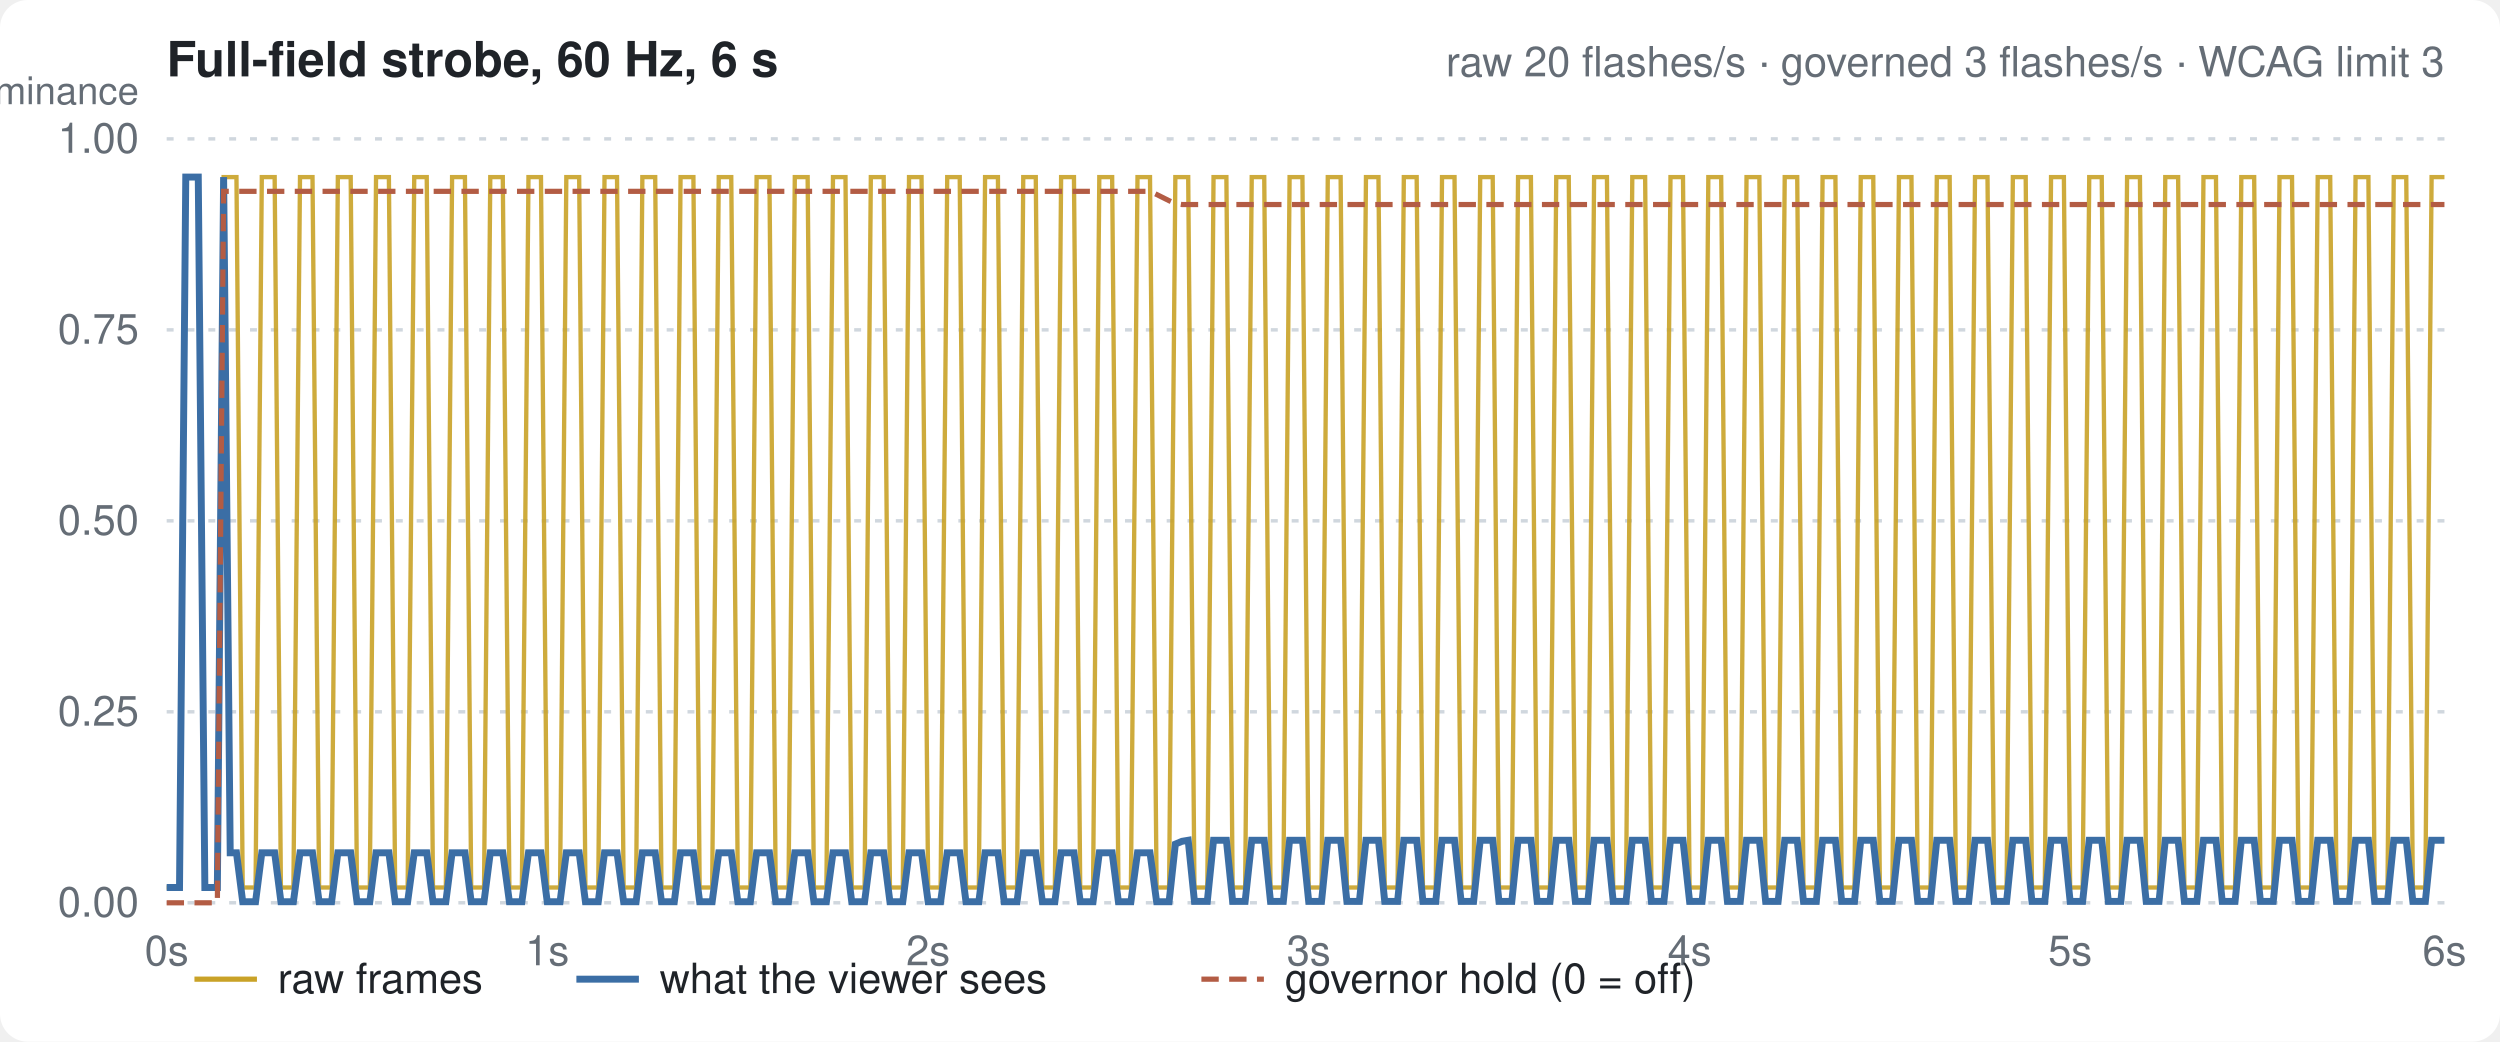
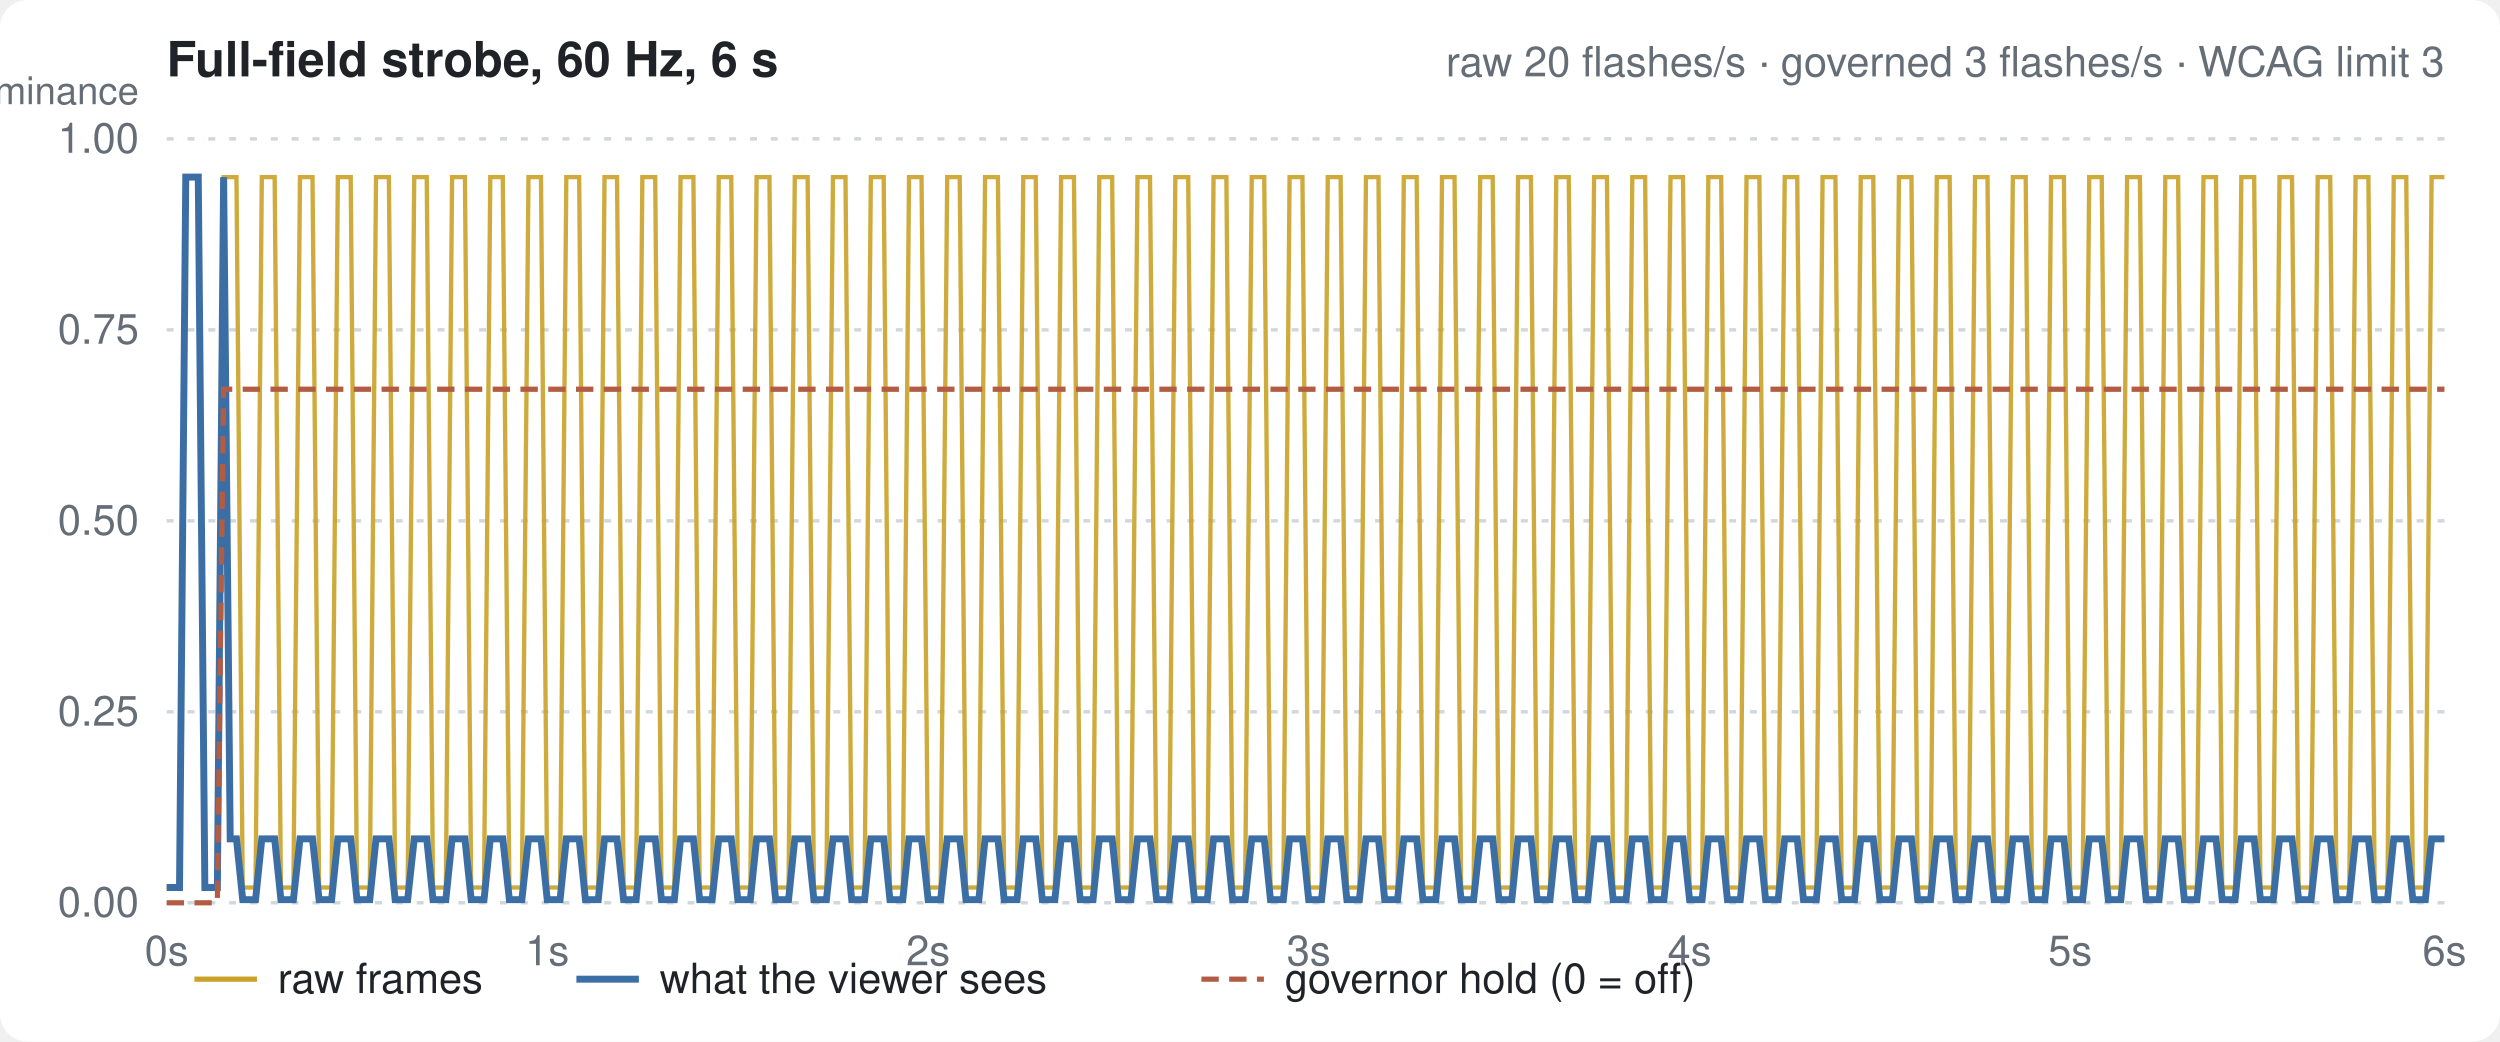
<svg xmlns="http://www.w3.org/2000/svg" width="720" height="300" viewBox="0 0 720 300" font-family="ui-sans-serif, system-ui, -apple-system, Segoe UI, Helvetica, Arial, sans-serif" font-size="12" role="img" aria-label="A full-field strobe at 20 flashes per second, and the same strobe as seen through the governor at 3 flashes per second">
  <rect width="720" height="300" fill="#ffffff" rx="8" />
  <text x="48" y="22" fill="#1f2328" font-weight="600" font-size="14">Full-field strobe, 60 Hz, 6 s</text>
  <text x="704" y="22" text-anchor="end" fill="#656d76">raw 20 flashes/s · governed 3 flashes/s · WCAG limit 3</text>
  <line x1="48" y1="260.0" x2="704" y2="260.0" stroke="#d0d7de" stroke-dasharray="2 4" />
  <text x="40" y="264.0" text-anchor="end" fill="#656d76">0.00</text>
  <line x1="48" y1="205.0" x2="704" y2="205.0" stroke="#d0d7de" stroke-dasharray="2 4" />
  <text x="40" y="209.0" text-anchor="end" fill="#656d76">0.25</text>
  <line x1="48" y1="150.0" x2="704" y2="150.0" stroke="#d0d7de" stroke-dasharray="2 4" />
  <text x="40" y="154.0" text-anchor="end" fill="#656d76">0.50</text>
  <line x1="48" y1="95.0" x2="704" y2="95.0" stroke="#d0d7de" stroke-dasharray="2 4" />
  <text x="40" y="99.0" text-anchor="end" fill="#656d76">0.75</text>
  <line x1="48" y1="40.0" x2="704" y2="40.0" stroke="#d0d7de" stroke-dasharray="2 4" />
  <text x="40" y="44.0" text-anchor="end" fill="#656d76">1.00</text>
  <text x="48.0" y="278" text-anchor="middle" fill="#656d76">0s</text>
  <text x="157.6" y="278" text-anchor="middle" fill="#656d76">1s</text>
  <text x="267.3" y="278" text-anchor="middle" fill="#656d76">2s</text>
  <text x="376.9" y="278" text-anchor="middle" fill="#656d76">3s</text>
  <text x="486.6" y="278" text-anchor="middle" fill="#656d76">4s</text>
  <text x="596.2" y="278" text-anchor="middle" fill="#656d76">5s</text>
  <text x="704.0" y="278" text-anchor="middle" fill="#656d76">6s</text>
  <text x="40" y="30" text-anchor="end" fill="#656d76" font-size="11">luminance</text>
  <polyline fill="none" stroke="#c9a227" stroke-width="1.25" opacity="0.9" points="48.0,255.6 49.8,255.6 51.7,255.6 53.5,51.0 55.3,51.0 57.1,51.0 59.0,255.6 60.8,255.6 62.6,255.6 64.4,51.0 66.3,51.0 68.1,51.0 69.9,255.6 71.8,255.6 73.6,255.6 75.4,51.0 77.2,51.0 79.1,51.0 80.9,255.6 82.7,255.6 84.5,255.6 86.4,51.0 88.2,51.0 90.0,51.0 91.9,255.6 93.7,255.6 95.5,255.6 97.3,51.0 99.2,51.0 101.0,51.0 102.8,255.6 104.6,255.6 106.5,255.6 108.3,51.0 110.1,51.0 112.0,51.0 113.8,255.6 115.6,255.6 117.4,255.6 119.3,51.0 121.1,51.0 122.9,51.0 124.7,255.6 126.6,255.6 128.4,255.6 130.2,51.0 132.1,51.0 133.9,51.0 135.7,255.6 137.5,255.6 139.4,255.6 141.2,51.0 143.0,51.0 144.8,51.0 146.7,255.6 148.5,255.6 150.3,255.6 152.2,51.0 154.0,51.0 155.8,51.0 157.6,255.6 159.5,255.6 161.3,255.6 163.1,51.0 164.9,51.0 166.8,51.0 168.6,255.6 170.4,255.6 172.3,255.6 174.1,51.0 175.9,51.0 177.7,51.0 179.6,255.6 181.4,255.6 183.2,255.6 185.0,51.0 186.9,51.0 188.7,51.0 190.5,255.6 192.4,255.6 194.2,255.6 196.0,51.0 197.8,51.0 199.7,51.0 201.5,255.6 203.3,255.6 205.1,255.6 207.0,51.0 208.8,51.0 210.6,51.0 212.5,255.6 214.3,255.6 216.1,255.6 217.9,51.0 219.8,51.0 221.6,51.0 223.4,255.6 225.2,255.6 227.1,255.6 228.9,51.0 230.7,51.0 232.6,51.0 234.4,255.6 236.2,255.6 238.0,255.6 239.9,51.0 241.7,51.0 243.5,51.0 245.3,255.6 247.2,255.6 249.0,255.6 250.8,51.0 252.7,51.0 254.5,51.0 256.3,255.6 258.1,255.6 260.0,255.6 261.8,51.0 263.6,51.0 265.4,51.0 267.3,255.6 269.1,255.6 270.9,255.6 272.8,51.0 274.6,51.0 276.4,51.0 278.2,255.6 280.1,255.6 281.9,255.6 283.7,51.0 285.5,51.0 287.4,51.0 289.2,255.6 291.0,255.6 292.9,255.6 294.7,51.0 296.5,51.0 298.3,51.0 300.2,255.6 302.0,255.6 303.8,255.6 305.6,51.0 307.5,51.0 309.3,51.0 311.1,255.6 313.0,255.6 314.8,255.6 316.6,51.0 318.4,51.0 320.3,51.0 322.1,255.6 323.9,255.6 325.7,255.6 327.6,51.0 329.4,51.0 331.2,51.0 333.1,255.6 334.9,255.6 336.7,255.6 338.5,51.0 340.4,51.0 342.2,51.0 344.0,255.6 345.8,255.6 347.7,255.6 349.5,51.0 351.3,51.0 353.2,51.0 355.0,255.6 356.8,255.6 358.6,255.6 360.5,51.0 362.3,51.0 364.1,51.0 365.9,255.6 367.8,255.6 369.6,255.6 371.4,51.0 373.3,51.0 375.1,51.0 376.9,255.6 378.7,255.6 380.6,255.6 382.4,51.0 384.2,51.0 386.1,51.0 387.9,255.6 389.7,255.6 391.5,255.6 393.4,51.0 395.2,51.0 397.0,51.0 398.8,255.6 400.7,255.6 402.5,255.6 404.3,51.0 406.2,51.0 408.0,51.0 409.8,255.6 411.6,255.6 413.5,255.6 415.3,51.0 417.1,51.0 418.9,51.0 420.8,255.6 422.6,255.6 424.4,255.6 426.3,51.0 428.1,51.0 429.9,51.0 431.7,255.6 433.6,255.6 435.4,255.6 437.2,51.0 439.0,51.0 440.9,51.0 442.7,255.6 444.5,255.6 446.4,255.6 448.2,51.0 450.0,51.0 451.8,51.0 453.7,255.6 455.5,255.6 457.3,255.6 459.1,51.0 461.0,51.0 462.8,51.0 464.6,255.6 466.5,255.6 468.3,255.6 470.1,51.0 471.9,51.0 473.8,51.0 475.6,255.6 477.4,255.6 479.2,255.6 481.1,51.0 482.9,51.0 484.7,51.0 486.6,255.6 488.4,255.6 490.2,255.6 492.0,51.0 493.9,51.0 495.7,51.0 497.5,255.6 499.3,255.6 501.2,255.6 503.0,51.0 504.8,51.0 506.7,51.0 508.5,255.6 510.3,255.6 512.1,255.6 514.0,51.0 515.8,51.0 517.6,51.0 519.4,255.6 521.3,255.6 523.1,255.6 524.9,51.0 526.8,51.0 528.6,51.0 530.4,255.6 532.2,255.6 534.1,255.6 535.9,51.0 537.7,51.0 539.5,51.0 541.4,255.6 543.2,255.6 545.0,255.6 546.9,51.0 548.7,51.0 550.5,51.0 552.3,255.6 554.2,255.6 556.0,255.6 557.8,51.0 559.6,51.0 561.5,51.0 563.3,255.6 565.1,255.6 567.0,255.6 568.8,51.0 570.6,51.0 572.4,51.0 574.3,255.6 576.1,255.6 577.9,255.6 579.7,51.0 581.6,51.0 583.4,51.0 585.2,255.6 587.1,255.6 588.9,255.6 590.7,51.0 592.5,51.0 594.4,51.0 596.2,255.6 598.0,255.6 599.8,255.6 601.7,51.0 603.5,51.0 605.3,51.0 607.2,255.6 609.0,255.6 610.8,255.6 612.6,51.0 614.5,51.0 616.3,51.0 618.1,255.6 619.9,255.6 621.8,255.6 623.6,51.0 625.4,51.0 627.3,51.0 629.1,255.6 630.9,255.6 632.7,255.6 634.6,51.0 636.4,51.0 638.2,51.0 640.0,255.6 641.9,255.6 643.7,255.6 645.5,51.0 647.4,51.0 649.2,51.0 651.0,255.6 652.8,255.6 654.7,255.6 656.5,51.0 658.3,51.0 660.1,51.0 662.0,255.6 663.8,255.6 665.6,255.6 667.5,51.0 669.3,51.0 671.1,51.0 672.9,255.6 674.8,255.6 676.6,255.6 678.4,51.0 680.2,51.0 682.1,51.0 683.9,255.6 685.7,255.6 687.6,255.6 689.4,51.0 691.2,51.0 693.0,51.0 694.9,255.6 696.7,255.6 698.5,255.6 700.3,51.0 702.2,51.0 704.0,51.0" />
-   <polyline fill="none" stroke="#3b6ea5" stroke-width="2" points="48.0,255.6 49.8,255.6 51.7,255.6 53.5,51.0 55.3,51.0 57.1,51.0 59.0,255.6 60.8,255.6 62.6,255.6 64.4,51.0 66.3,245.6 68.1,245.6 69.9,259.7 71.8,259.7 73.6,259.7 75.4,245.6 77.2,245.6 79.1,245.6 80.9,259.7 82.7,259.7 84.5,259.7 86.4,245.6 88.2,245.6 90.0,245.6 91.9,259.7 93.7,259.7 95.5,259.7 97.3,245.6 99.2,245.6 101.0,245.6 102.8,259.7 104.6,259.7 106.5,259.7 108.3,245.6 110.1,245.6 112.0,245.6 113.8,259.7 115.6,259.7 117.4,259.7 119.3,245.6 121.1,245.6 122.9,245.6 124.7,259.7 126.6,259.7 128.4,259.7 130.2,245.6 132.1,245.6 133.9,245.6 135.7,259.7 137.5,259.7 139.4,259.7 141.2,245.6 143.0,245.6 144.8,245.6 146.7,259.7 148.5,259.7 150.3,259.7 152.2,245.6 154.0,245.6 155.8,245.6 157.6,259.7 159.5,259.7 161.3,259.7 163.1,245.6 164.9,245.6 166.8,245.6 168.6,259.7 170.4,259.7 172.3,259.7 174.1,245.6 175.9,245.6 177.7,245.6 179.6,259.7 181.4,259.7 183.2,259.7 185.0,245.6 186.9,245.6 188.7,245.6 190.5,259.7 192.4,259.7 194.2,259.7 196.0,245.6 197.8,245.6 199.7,245.6 201.5,259.7 203.3,259.7 205.1,259.7 207.0,245.6 208.8,245.6 210.6,245.6 212.5,259.7 214.3,259.7 216.1,259.7 217.9,245.6 219.8,245.6 221.6,245.6 223.4,259.7 225.2,259.7 227.1,259.7 228.9,245.6 230.7,245.6 232.6,245.6 234.4,259.7 236.2,259.7 238.0,259.7 239.9,245.6 241.7,245.6 243.5,245.6 245.3,259.7 247.2,259.7 249.0,259.7 250.8,245.6 252.7,245.6 254.5,245.6 256.3,259.7 258.1,259.7 260.0,259.7 261.8,245.6 263.6,245.6 265.4,245.6 267.3,259.7 269.1,259.7 270.9,259.7 272.8,245.6 274.6,245.6 276.4,245.6 278.2,259.7 280.1,259.7 281.9,259.7 283.7,245.6 285.5,245.6 287.4,245.6 289.2,259.7 291.0,259.7 292.9,259.7 294.7,245.6 296.5,245.6 298.3,245.6 300.2,259.7 302.0,259.7 303.8,259.7 305.6,245.6 307.5,245.6 309.3,245.6 311.1,259.7 313.0,259.7 314.8,259.7 316.6,245.6 318.4,245.6 320.3,245.6 322.1,259.7 323.9,259.7 325.7,259.7 327.6,245.6 329.4,245.6 331.2,245.6 333.1,259.7 334.9,259.7 336.7,259.7 338.5,243.1 340.4,242.3 342.2,242.0 344.0,259.6 345.8,259.6 347.7,259.6 349.5,242.0 351.3,242.0 353.2,242.0 355.0,259.6 356.8,259.6 358.6,259.6 360.5,242.0 362.3,242.0 364.1,242.0 365.9,259.6 367.8,259.6 369.6,259.6 371.4,242.0 373.3,242.0 375.1,242.0 376.9,259.6 378.7,259.6 380.6,259.6 382.4,242.0 384.2,242.0 386.1,242.0 387.9,259.6 389.7,259.6 391.5,259.6 393.4,242.0 395.2,242.0 397.0,242.0 398.8,259.6 400.7,259.6 402.5,259.6 404.3,242.0 406.2,242.0 408.0,242.0 409.8,259.6 411.6,259.6 413.5,259.6 415.3,242.0 417.1,242.0 418.9,242.0 420.8,259.6 422.6,259.6 424.4,259.6 426.3,242.0 428.1,242.0 429.9,242.0 431.7,259.6 433.6,259.6 435.4,259.6 437.2,242.0 439.0,242.0 440.9,242.0 442.7,259.6 444.5,259.6 446.4,259.6 448.2,242.0 450.0,242.0 451.8,242.0 453.7,259.6 455.5,259.6 457.3,259.6 459.1,242.0 461.0,242.0 462.8,242.0 464.6,259.6 466.5,259.6 468.3,259.6 470.1,242.0 471.9,242.0 473.8,242.0 475.6,259.6 477.4,259.6 479.2,259.6 481.1,242.0 482.9,242.0 484.7,242.0 486.6,259.6 488.4,259.6 490.2,259.6 492.0,242.0 493.9,242.0 495.7,242.0 497.5,259.6 499.3,259.6 501.2,259.6 503.0,242.0 504.8,242.0 506.7,242.0 508.5,259.6 510.3,259.6 512.1,259.6 514.0,242.0 515.8,242.0 517.6,242.0 519.4,259.6 521.3,259.6 523.1,259.6 524.9,242.0 526.8,242.0 528.6,242.0 530.4,259.6 532.2,259.6 534.1,259.6 535.9,242.0 537.7,242.0 539.5,242.0 541.4,259.6 543.2,259.6 545.0,259.6 546.9,242.0 548.7,242.0 550.5,242.0 552.3,259.6 554.2,259.6 556.0,259.6 557.8,242.0 559.6,242.0 561.5,242.0 563.3,259.6 565.1,259.6 567.0,259.6 568.8,242.0 570.6,242.0 572.4,242.0 574.3,259.6 576.1,259.6 577.9,259.6 579.7,242.0 581.6,242.0 583.4,242.0 585.2,259.6 587.1,259.6 588.9,259.6 590.7,242.0 592.5,242.0 594.4,242.0 596.2,259.6 598.0,259.6 599.8,259.6 601.7,242.0 603.5,242.0 605.3,242.0 607.2,259.6 609.0,259.6 610.8,259.6 612.6,242.0 614.5,242.0 616.3,242.0 618.1,259.6 619.9,259.6 621.8,259.6 623.6,242.0 625.4,242.0 627.3,242.0 629.1,259.6 630.9,259.6 632.7,259.6 634.6,242.0 636.4,242.0 638.2,242.0 640.0,259.6 641.9,259.6 643.7,259.6 645.5,242.0 647.4,242.0 649.2,242.0 651.0,259.6 652.8,259.6 654.7,259.6 656.5,242.0 658.3,242.0 660.1,242.0 662.0,259.6 663.8,259.6 665.6,259.6 667.5,242.0 669.3,242.0 671.1,242.0 672.9,259.6 674.8,259.6 676.6,259.6 678.4,242.0 680.2,242.0 682.1,242.0 683.9,259.6 685.7,259.6 687.6,259.6 689.4,242.0 691.2,242.0 693.0,242.0 694.9,259.6 696.7,259.6 698.5,259.6 700.3,242.0 702.2,242.0 704.0,242.0" />
-   <polyline fill="none" stroke="#b35c44" stroke-width="1.5" stroke-dasharray="5 3" points="48.0,260.0 49.8,260.0 51.7,260.0 53.5,260.0 55.3,260.0 57.1,260.0 59.0,260.0 60.8,260.0 62.6,260.0 64.4,55.1 66.3,55.1 68.1,55.1 69.9,55.1 71.8,55.1 73.6,55.1 75.4,55.1 77.2,55.1 79.1,55.1 80.9,55.1 82.7,55.1 84.5,55.1 86.4,55.1 88.2,55.1 90.0,55.1 91.9,55.1 93.7,55.1 95.5,55.1 97.3,55.1 99.2,55.1 101.0,55.1 102.8,55.1 104.6,55.1 106.5,55.1 108.3,55.1 110.1,55.1 112.0,55.1 113.8,55.1 115.6,55.1 117.4,55.1 119.3,55.1 121.1,55.1 122.9,55.1 124.7,55.1 126.6,55.1 128.4,55.1 130.2,55.1 132.1,55.1 133.9,55.1 135.7,55.1 137.5,55.1 139.4,55.1 141.2,55.1 143.0,55.1 144.8,55.1 146.7,55.1 148.5,55.1 150.3,55.1 152.2,55.1 154.0,55.1 155.8,55.1 157.6,55.1 159.5,55.1 161.3,55.1 163.1,55.1 164.9,55.1 166.8,55.1 168.6,55.1 170.4,55.1 172.3,55.1 174.1,55.1 175.9,55.1 177.7,55.1 179.6,55.1 181.4,55.1 183.2,55.1 185.0,55.1 186.9,55.1 188.7,55.1 190.5,55.1 192.4,55.1 194.2,55.1 196.0,55.1 197.8,55.1 199.7,55.1 201.5,55.1 203.3,55.1 205.1,55.1 207.0,55.1 208.8,55.1 210.6,55.1 212.5,55.1 214.3,55.1 216.1,55.1 217.9,55.1 219.8,55.1 221.6,55.1 223.4,55.1 225.2,55.1 227.1,55.1 228.9,55.1 230.7,55.1 232.6,55.1 234.4,55.1 236.2,55.1 238.0,55.1 239.9,55.1 241.7,55.1 243.5,55.1 245.3,55.1 247.2,55.1 249.0,55.1 250.8,55.1 252.7,55.1 254.5,55.1 256.3,55.1 258.1,55.1 260.0,55.1 261.8,55.1 263.6,55.1 265.4,55.1 267.3,55.1 269.1,55.1 270.9,55.1 272.8,55.1 274.6,55.1 276.4,55.1 278.2,55.1 280.1,55.1 281.9,55.1 283.7,55.1 285.5,55.1 287.4,55.1 289.2,55.1 291.0,55.1 292.9,55.1 294.7,55.1 296.5,55.1 298.3,55.1 300.2,55.1 302.0,55.1 303.8,55.1 305.6,55.1 307.5,55.1 309.3,55.1 311.1,55.1 313.0,55.1 314.8,55.1 316.6,55.1 318.4,55.1 320.3,55.1 322.1,55.1 323.9,55.1 325.7,55.1 327.6,55.1 329.4,55.1 331.2,55.1 333.1,56.0 334.9,56.9 336.7,57.8 338.5,58.6 340.4,58.9 342.2,58.9 344.0,58.9 345.8,58.9 347.7,58.9 349.5,58.9 351.3,58.9 353.2,58.9 355.0,58.9 356.8,58.9 358.6,58.9 360.5,58.9 362.3,58.9 364.1,58.9 365.9,58.9 367.8,58.9 369.6,58.9 371.4,58.9 373.3,58.9 375.1,58.9 376.9,58.9 378.7,58.9 380.6,58.9 382.4,58.9 384.2,58.9 386.1,58.9 387.9,58.9 389.7,58.9 391.5,58.9 393.4,58.9 395.2,58.9 397.0,58.9 398.8,58.9 400.7,58.9 402.5,58.9 404.3,58.9 406.2,58.9 408.0,58.9 409.8,58.9 411.6,58.9 413.5,58.9 415.3,58.9 417.1,58.9 418.9,58.9 420.8,58.9 422.6,58.9 424.4,58.9 426.3,58.9 428.1,58.9 429.9,58.9 431.7,58.9 433.6,58.9 435.4,58.9 437.2,58.9 439.0,58.9 440.9,58.9 442.7,58.9 444.5,58.9 446.4,58.9 448.2,58.9 450.0,58.9 451.8,58.9 453.7,58.9 455.5,58.9 457.3,58.9 459.1,58.9 461.0,58.9 462.8,58.9 464.6,58.9 466.5,58.9 468.3,58.9 470.1,58.9 471.9,58.9 473.8,58.9 475.6,58.9 477.4,58.9 479.2,58.9 481.1,58.9 482.9,58.9 484.7,58.9 486.6,58.9 488.4,58.9 490.2,58.9 492.0,58.9 493.9,58.9 495.7,58.9 497.5,58.9 499.3,58.9 501.2,58.9 503.0,58.9 504.8,58.9 506.7,58.9 508.5,58.9 510.3,58.9 512.1,58.9 514.0,58.9 515.8,58.9 517.6,58.9 519.4,58.9 521.3,58.9 523.1,58.9 524.9,58.9 526.8,58.9 528.6,58.9 530.4,58.9 532.2,58.9 534.1,58.9 535.9,58.9 537.7,58.9 539.5,58.9 541.4,58.9 543.2,58.9 545.0,58.9 546.9,58.9 548.7,58.9 550.5,58.9 552.3,58.9 554.2,58.9 556.0,58.9 557.8,58.9 559.6,58.9 561.5,58.9 563.3,58.9 565.1,58.9 567.0,58.9 568.8,58.9 570.6,58.9 572.4,58.9 574.3,58.9 576.1,58.9 577.9,58.9 579.7,58.9 581.6,58.9 583.4,58.9 585.2,58.9 587.1,58.9 588.9,58.9 590.7,58.9 592.5,58.9 594.4,58.9 596.2,58.9 598.0,58.9 599.8,58.9 601.7,58.9 603.5,58.9 605.3,58.9 607.2,58.9 609.0,58.9 610.8,58.9 612.6,58.9 614.5,58.9 616.3,58.9 618.1,58.9 619.9,58.9 621.8,58.9 623.6,58.9 625.4,58.9 627.3,58.9 629.1,58.9 630.9,58.9 632.7,58.9 634.6,58.9 636.4,58.9 638.2,58.9 640.0,58.9 641.9,58.9 643.7,58.9 645.5,58.9 647.4,58.9 649.2,58.9 651.0,58.9 652.8,58.9 654.7,58.9 656.5,58.9 658.3,58.9 660.1,58.9 662.0,58.9 663.8,58.9 665.6,58.9 667.5,58.9 669.3,58.9 671.1,58.9 672.9,58.9 674.8,58.9 676.6,58.9 678.4,58.9 680.2,58.9 682.1,58.9 683.9,58.9 685.7,58.9 687.6,58.9 689.4,58.9 691.2,58.9 693.0,58.9 694.9,58.9 696.7,58.9 698.5,58.9 700.3,58.9 702.2,58.9 704.0,58.9" />
+   <polyline fill="none" stroke="#3b6ea5" stroke-width="2" points="48.0,255.6 49.8,255.6 51.7,255.6 53.5,51.0 55.3,51.0 57.1,51.0 59.0,255.6 60.8,255.6 62.6,255.6 64.4,51.0 66.3,241.6 68.1,241.6 69.9,259.1 71.8,259.1 73.6,259.1 75.4,241.6 77.2,241.6 79.1,241.6 80.9,259.1 82.7,259.1 84.5,259.1 86.4,241.6 88.2,241.6 90.0,241.6 91.9,259.1 93.7,259.1 95.5,259.1 97.3,241.6 99.2,241.6 101.0,241.6 102.8,259.1 104.6,259.1 106.5,259.1 108.3,241.6 110.1,241.6 112.0,241.6 113.8,259.1 115.6,259.1 117.4,259.1 119.3,241.6 121.1,241.6 122.9,241.6 124.7,259.1 126.6,259.1 128.4,259.1 130.2,241.6 132.1,241.6 133.9,241.6 135.7,259.1 137.5,259.1 139.4,259.1 141.2,241.6 143.0,241.6 144.8,241.6 146.7,259.1 148.5,259.1 150.3,259.1 152.2,241.6 154.0,241.6 155.8,241.6 157.6,259.1 159.5,259.1 161.3,259.1 163.1,241.6 164.9,241.6 166.8,241.6 168.6,259.1 170.4,259.1 172.3,259.1 174.1,241.6 175.9,241.6 177.7,241.6 179.6,259.1 181.4,259.1 183.2,259.1 185.0,241.6 186.9,241.6 188.7,241.6 190.5,259.1 192.4,259.1 194.2,259.1 196.0,241.6 197.8,241.6 199.7,241.6 201.5,259.1 203.3,259.1 205.1,259.1 207.0,241.6 208.8,241.6 210.6,241.6 212.5,259.1 214.3,259.1 216.1,259.1 217.9,241.6 219.8,241.6 221.6,241.6 223.4,259.1 225.2,259.1 227.1,259.1 228.9,241.6 230.7,241.6 232.6,241.6 234.4,259.1 236.2,259.1 238.0,259.1 239.9,241.6 241.7,241.6 243.5,241.6 245.3,259.1 247.2,259.1 249.0,259.1 250.8,241.6 252.7,241.6 254.5,241.6 256.3,259.1 258.1,259.1 260.0,259.1 261.8,241.6 263.6,241.6 265.4,241.6 267.3,259.1 269.1,259.1 270.9,259.1 272.8,241.6 274.6,241.6 276.4,241.6 278.2,259.1 280.1,259.1 281.9,259.1 283.7,241.6 285.5,241.6 287.4,241.6 289.2,259.1 291.0,259.1 292.9,259.1 294.7,241.6 296.5,241.6 298.3,241.6 300.2,259.1 302.0,259.1 303.8,259.1 305.6,241.6 307.5,241.6 309.3,241.6 311.1,259.1 313.0,259.1 314.8,259.1 316.6,241.6 318.4,241.6 320.3,241.6 322.1,259.1 323.9,259.1 325.7,259.1 327.6,241.6 329.4,241.6 331.2,241.6 333.1,259.1 334.9,259.1 336.7,259.1 338.5,241.6 340.4,241.6 342.2,241.6 344.0,259.1 345.8,259.1 347.7,259.1 349.5,241.6 351.3,241.6 353.2,241.6 355.0,259.1 356.8,259.1 358.6,259.1 360.5,241.6 362.3,241.6 364.1,241.6 365.9,259.1 367.8,259.1 369.6,259.1 371.4,241.6 373.3,241.6 375.1,241.6 376.9,259.1 378.7,259.1 380.6,259.1 382.4,241.6 384.2,241.6 386.1,241.6 387.9,259.1 389.7,259.1 391.5,259.1 393.4,241.6 395.2,241.6 397.0,241.6 398.8,259.1 400.7,259.1 402.5,259.1 404.3,241.6 406.2,241.6 408.0,241.6 409.8,259.1 411.6,259.1 413.5,259.1 415.3,241.6 417.1,241.6 418.9,241.6 420.8,259.1 422.6,259.1 424.4,259.1 426.3,241.6 428.1,241.6 429.9,241.6 431.7,259.1 433.6,259.1 435.4,259.1 437.2,241.6 439.0,241.6 440.9,241.6 442.7,259.1 444.5,259.1 446.4,259.1 448.2,241.6 450.0,241.6 451.8,241.6 453.7,259.1 455.5,259.1 457.3,259.1 459.1,241.6 461.0,241.6 462.8,241.6 464.6,259.1 466.5,259.1 468.3,259.1 470.1,241.6 471.9,241.6 473.8,241.6 475.6,259.1 477.4,259.1 479.2,259.1 481.1,241.6 482.9,241.6 484.7,241.6 486.6,259.1 488.4,259.1 490.2,259.1 492.0,241.6 493.9,241.6 495.7,241.6 497.5,259.1 499.3,259.1 501.2,259.1 503.0,241.6 504.8,241.6 506.7,241.6 508.5,259.1 510.3,259.1 512.1,259.1 514.0,241.6 515.8,241.6 517.6,241.6 519.4,259.1 521.3,259.1 523.1,259.1 524.9,241.6 526.8,241.6 528.6,241.6 530.4,259.1 532.2,259.1 534.1,259.1 535.9,241.6 537.7,241.6 539.5,241.6 541.4,259.1 543.2,259.1 545.0,259.1 546.9,241.6 548.7,241.6 550.5,241.6 552.3,259.1 554.2,259.1 556.0,259.1 557.8,241.6 559.6,241.6 561.5,241.6 563.3,259.1 565.1,259.1 567.0,259.1 568.8,241.6 570.6,241.6 572.4,241.6 574.3,259.1 576.1,259.1 577.9,259.1 579.7,241.6 581.6,241.6 583.4,241.6 585.2,259.1 587.1,259.1 588.9,259.1 590.7,241.6 592.5,241.6 594.4,241.6 596.2,259.1 598.0,259.1 599.8,259.1 601.7,241.6 603.5,241.6 605.3,241.6 607.2,259.1 609.0,259.1 610.8,259.1 612.6,241.6 614.5,241.6 616.3,241.6 618.1,259.1 619.9,259.1 621.8,259.1 623.6,241.6 625.4,241.6 627.3,241.6 629.1,259.1 630.9,259.1 632.7,259.1 634.6,241.6 636.4,241.6 638.2,241.6 640.0,259.1 641.9,259.1 643.7,259.1 645.5,241.6 647.4,241.6 649.2,241.6 651.0,259.1 652.8,259.1 654.7,259.1 656.5,241.6 658.3,241.6 660.1,241.6 662.0,259.1 663.8,259.1 665.6,259.1 667.5,241.6 669.3,241.6 671.1,241.6 672.9,259.1 674.8,259.1 676.6,259.1 678.4,241.6 680.2,241.6 682.1,241.6 683.9,259.1 685.7,259.1 687.6,259.1 689.4,241.6 691.2,241.6 693.0,241.6 694.9,259.1 696.7,259.1 698.5,259.1 700.3,241.6 702.2,241.6 704.0,241.6" />
+   <polyline fill="none" stroke="#b35c44" stroke-width="1.5" stroke-dasharray="5 3" points="48.0,260.0 49.8,260.0 51.7,260.0 53.5,260.0 55.3,260.0 57.1,260.0 59.0,260.0 60.8,260.0 62.6,260.0 64.4,112.1 66.3,112.1 68.1,112.1 69.9,112.1 71.8,112.1 73.6,112.1 75.4,112.1 77.2,112.1 79.1,112.1 80.9,112.1 82.7,112.1 84.5,112.1 86.4,112.1 88.2,112.1 90.0,112.1 91.9,112.1 93.7,112.1 95.5,112.1 97.3,112.1 99.2,112.1 101.0,112.1 102.8,112.1 104.6,112.1 106.5,112.1 108.3,112.1 110.1,112.1 112.0,112.1 113.8,112.1 115.6,112.1 117.4,112.1 119.3,112.1 121.1,112.1 122.9,112.1 124.7,112.1 126.6,112.1 128.4,112.1 130.2,112.1 132.1,112.1 133.9,112.1 135.7,112.1 137.5,112.1 139.4,112.1 141.2,112.1 143.0,112.1 144.8,112.1 146.7,112.1 148.5,112.1 150.3,112.1 152.2,112.1 154.0,112.1 155.8,112.1 157.6,112.1 159.5,112.1 161.3,112.1 163.1,112.1 164.9,112.1 166.8,112.1 168.6,112.1 170.4,112.1 172.3,112.1 174.1,112.1 175.9,112.1 177.7,112.1 179.6,112.1 181.4,112.1 183.2,112.1 185.0,112.1 186.9,112.1 188.7,112.1 190.5,112.1 192.4,112.1 194.2,112.1 196.0,112.1 197.8,112.1 199.7,112.1 201.5,112.1 203.3,112.1 205.1,112.1 207.0,112.1 208.8,112.1 210.6,112.1 212.5,112.1 214.3,112.1 216.1,112.1 217.9,112.1 219.8,112.1 221.6,112.1 223.4,112.1 225.2,112.1 227.1,112.1 228.9,112.1 230.7,112.1 232.6,112.1 234.4,112.1 236.2,112.1 238.0,112.1 239.9,112.1 241.7,112.1 243.5,112.1 245.3,112.1 247.2,112.1 249.0,112.1 250.8,112.1 252.7,112.1 254.5,112.1 256.3,112.1 258.1,112.1 260.0,112.1 261.8,112.1 263.6,112.1 265.4,112.1 267.3,112.1 269.1,112.1 270.9,112.1 272.8,112.1 274.6,112.1 276.4,112.1 278.2,112.1 280.1,112.1 281.9,112.1 283.7,112.1 285.5,112.1 287.4,112.1 289.2,112.1 291.0,112.1 292.9,112.1 294.7,112.1 296.5,112.1 298.3,112.1 300.2,112.1 302.0,112.1 303.8,112.1 305.6,112.1 307.5,112.1 309.3,112.1 311.1,112.1 313.0,112.1 314.8,112.1 316.6,112.1 318.4,112.1 320.3,112.1 322.1,112.1 323.9,112.1 325.7,112.1 327.6,112.1 329.4,112.1 331.2,112.1 333.1,112.1 334.9,112.1 336.7,112.1 338.5,112.1 340.4,112.1 342.2,112.1 344.0,112.1 345.8,112.1 347.7,112.1 349.5,112.1 351.3,112.1 353.2,112.1 355.0,112.1 356.8,112.1 358.6,112.1 360.5,112.1 362.3,112.1 364.1,112.1 365.9,112.1 367.8,112.1 369.6,112.1 371.4,112.1 373.3,112.1 375.1,112.1 376.9,112.1 378.7,112.1 380.6,112.1 382.4,112.1 384.2,112.1 386.1,112.1 387.9,112.1 389.7,112.1 391.5,112.1 393.4,112.1 395.2,112.1 397.0,112.1 398.8,112.1 400.7,112.1 402.5,112.1 404.3,112.1 406.2,112.1 408.0,112.1 409.8,112.1 411.6,112.1 413.5,112.1 415.3,112.1 417.1,112.1 418.9,112.1 420.8,112.1 422.6,112.1 424.4,112.1 426.3,112.1 428.1,112.1 429.9,112.1 431.7,112.1 433.6,112.1 435.4,112.1 437.2,112.1 439.0,112.1 440.9,112.1 442.7,112.1 444.5,112.1 446.4,112.1 448.2,112.1 450.0,112.1 451.8,112.1 453.7,112.1 455.5,112.1 457.3,112.1 459.1,112.1 461.0,112.1 462.8,112.1 464.6,112.1 466.5,112.1 468.3,112.1 470.1,112.1 471.9,112.1 473.8,112.1 475.6,112.1 477.4,112.1 479.2,112.1 481.1,112.1 482.9,112.1 484.7,112.1 486.6,112.1 488.4,112.1 490.2,112.1 492.0,112.1 493.9,112.1 495.7,112.1 497.5,112.1 499.3,112.1 501.2,112.1 503.0,112.1 504.8,112.1 506.7,112.1 508.5,112.1 510.3,112.1 512.1,112.1 514.0,112.1 515.8,112.1 517.6,112.1 519.4,112.1 521.3,112.1 523.1,112.1 524.9,112.1 526.8,112.1 528.6,112.1 530.4,112.1 532.2,112.1 534.1,112.1 535.9,112.1 537.7,112.1 539.5,112.1 541.4,112.1 543.2,112.1 545.0,112.1 546.9,112.1 548.7,112.1 550.5,112.1 552.3,112.1 554.2,112.1 556.0,112.1 557.8,112.1 559.6,112.1 561.5,112.1 563.3,112.1 565.1,112.1 567.0,112.1 568.8,112.1 570.6,112.1 572.4,112.1 574.3,112.1 576.1,112.1 577.9,112.1 579.7,112.1 581.6,112.1 583.4,112.1 585.2,112.1 587.1,112.1 588.9,112.1 590.7,112.1 592.5,112.1 594.4,112.1 596.2,112.1 598.0,112.1 599.8,112.1 601.7,112.1 603.5,112.1 605.3,112.1 607.2,112.1 609.0,112.1 610.8,112.1 612.6,112.1 614.5,112.1 616.3,112.1 618.1,112.1 619.9,112.1 621.8,112.1 623.6,112.1 625.4,112.1 627.3,112.1 629.1,112.1 630.9,112.1 632.7,112.1 634.6,112.1 636.4,112.1 638.2,112.1 640.0,112.1 641.9,112.1 643.7,112.1 645.5,112.1 647.4,112.1 649.2,112.1 651.0,112.1 652.8,112.1 654.7,112.1 656.5,112.1 658.3,112.1 660.1,112.1 662.0,112.1 663.8,112.1 665.6,112.1 667.5,112.1 669.3,112.1 671.1,112.1 672.9,112.1 674.8,112.1 676.6,112.1 678.4,112.1 680.2,112.1 682.1,112.1 683.9,112.1 685.7,112.1 687.6,112.1 689.4,112.1 691.2,112.1 693.0,112.1 694.9,112.1 696.7,112.1 698.5,112.1 700.3,112.1 702.2,112.1 704.0,112.1" />
  <g transform="translate(56, 286)">
    <line x1="0" y1="-4" x2="18" y2="-4" stroke="#c9a227" stroke-width="1.5" />
    <text x="24" y="0" fill="#1f2328">raw frames</text>
    <line x1="110" y1="-4" x2="128" y2="-4" stroke="#3b6ea5" stroke-width="2" />
    <text x="134" y="0" fill="#1f2328">what the viewer sees</text>
    <line x1="290" y1="-4" x2="308" y2="-4" stroke="#b35c44" stroke-width="1.5" stroke-dasharray="5 3" />
    <text x="314" y="0" fill="#1f2328">governor hold (0 = off)</text>
  </g>
</svg>
